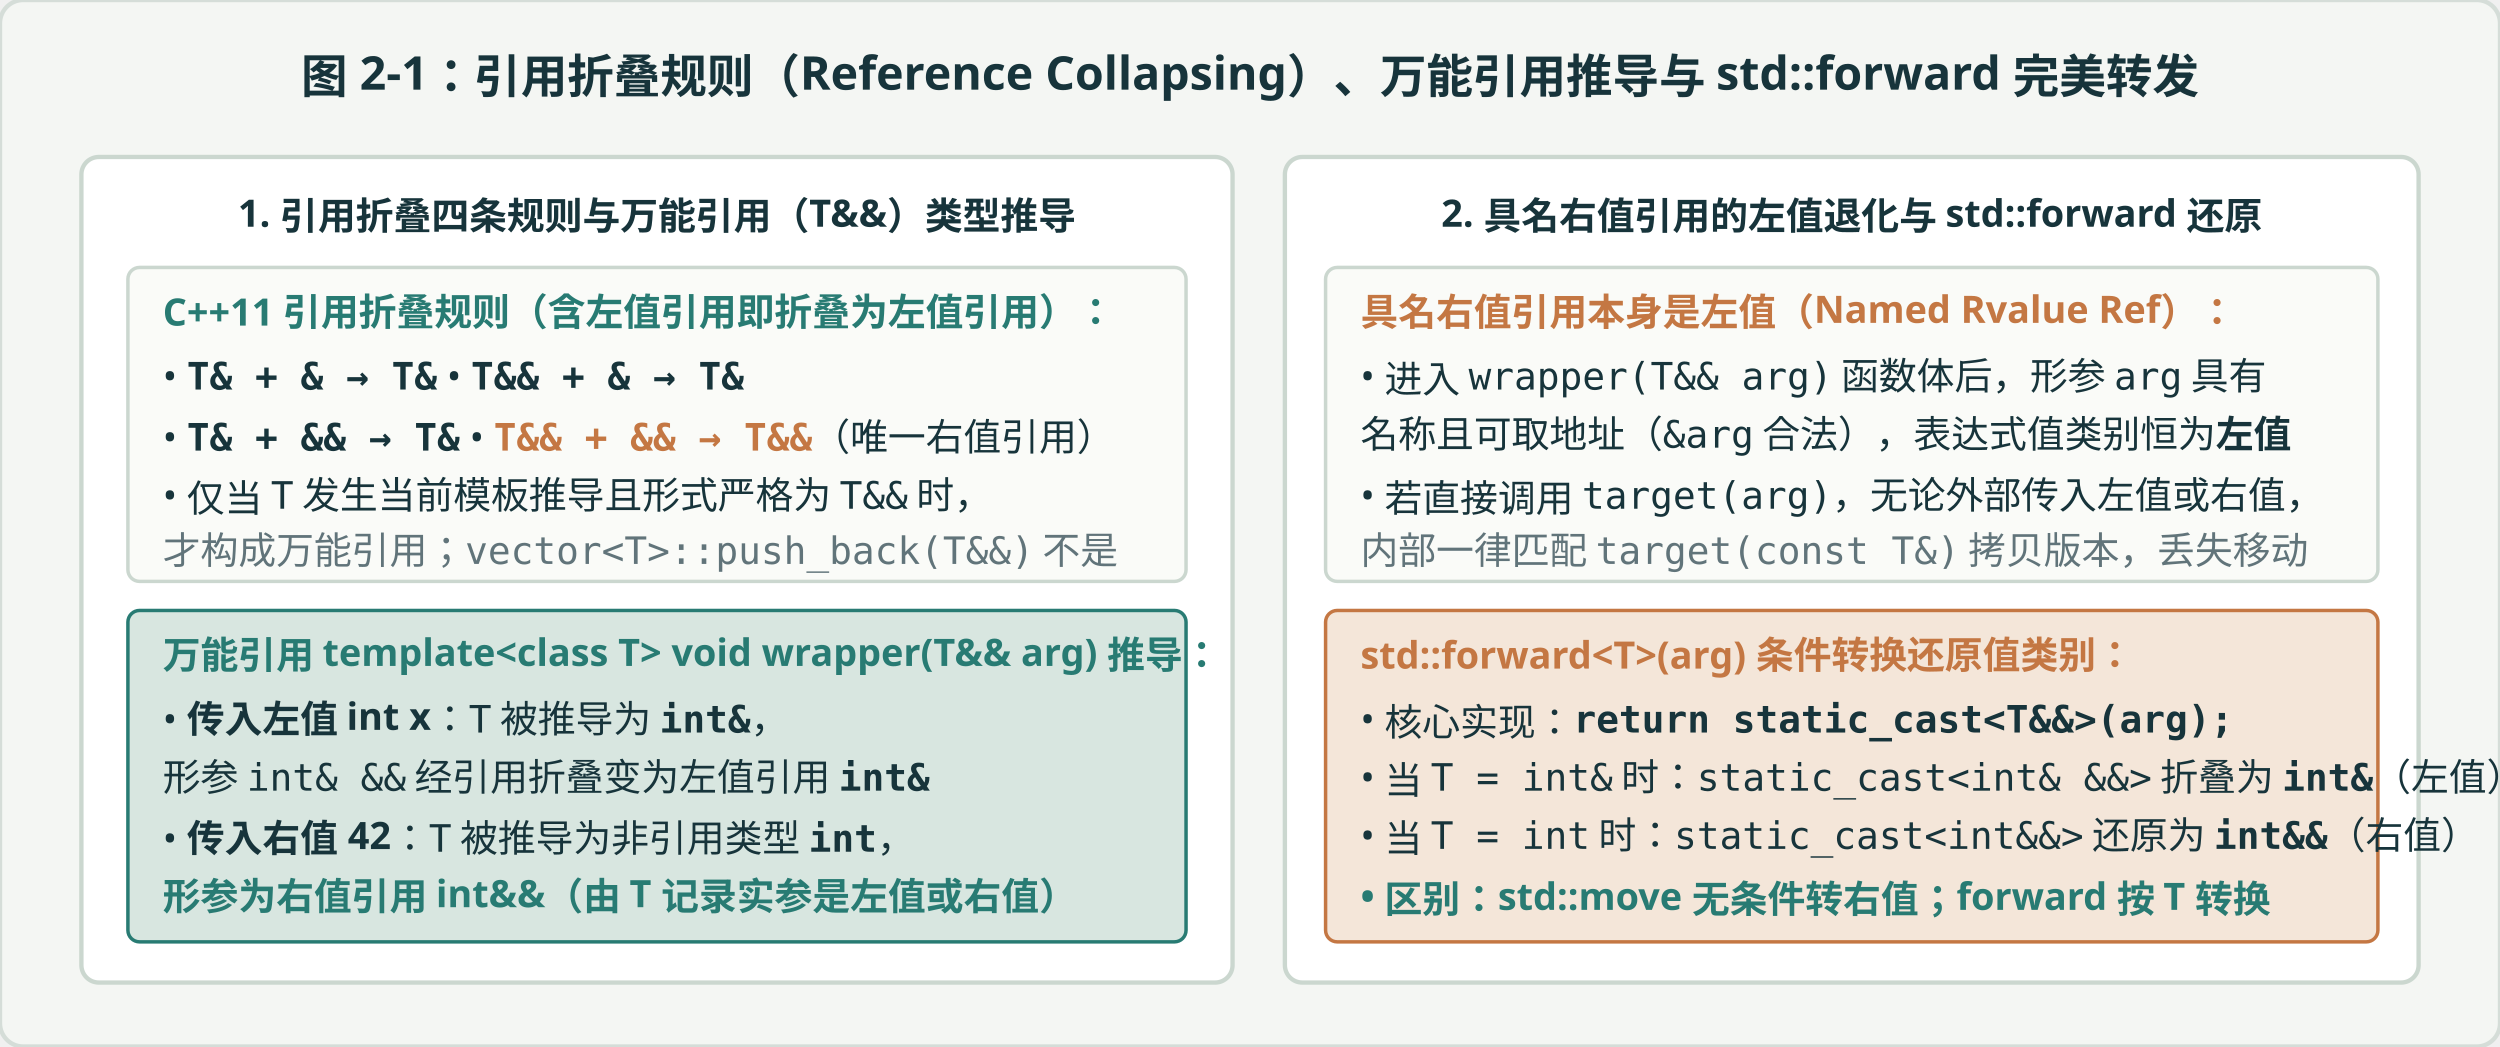
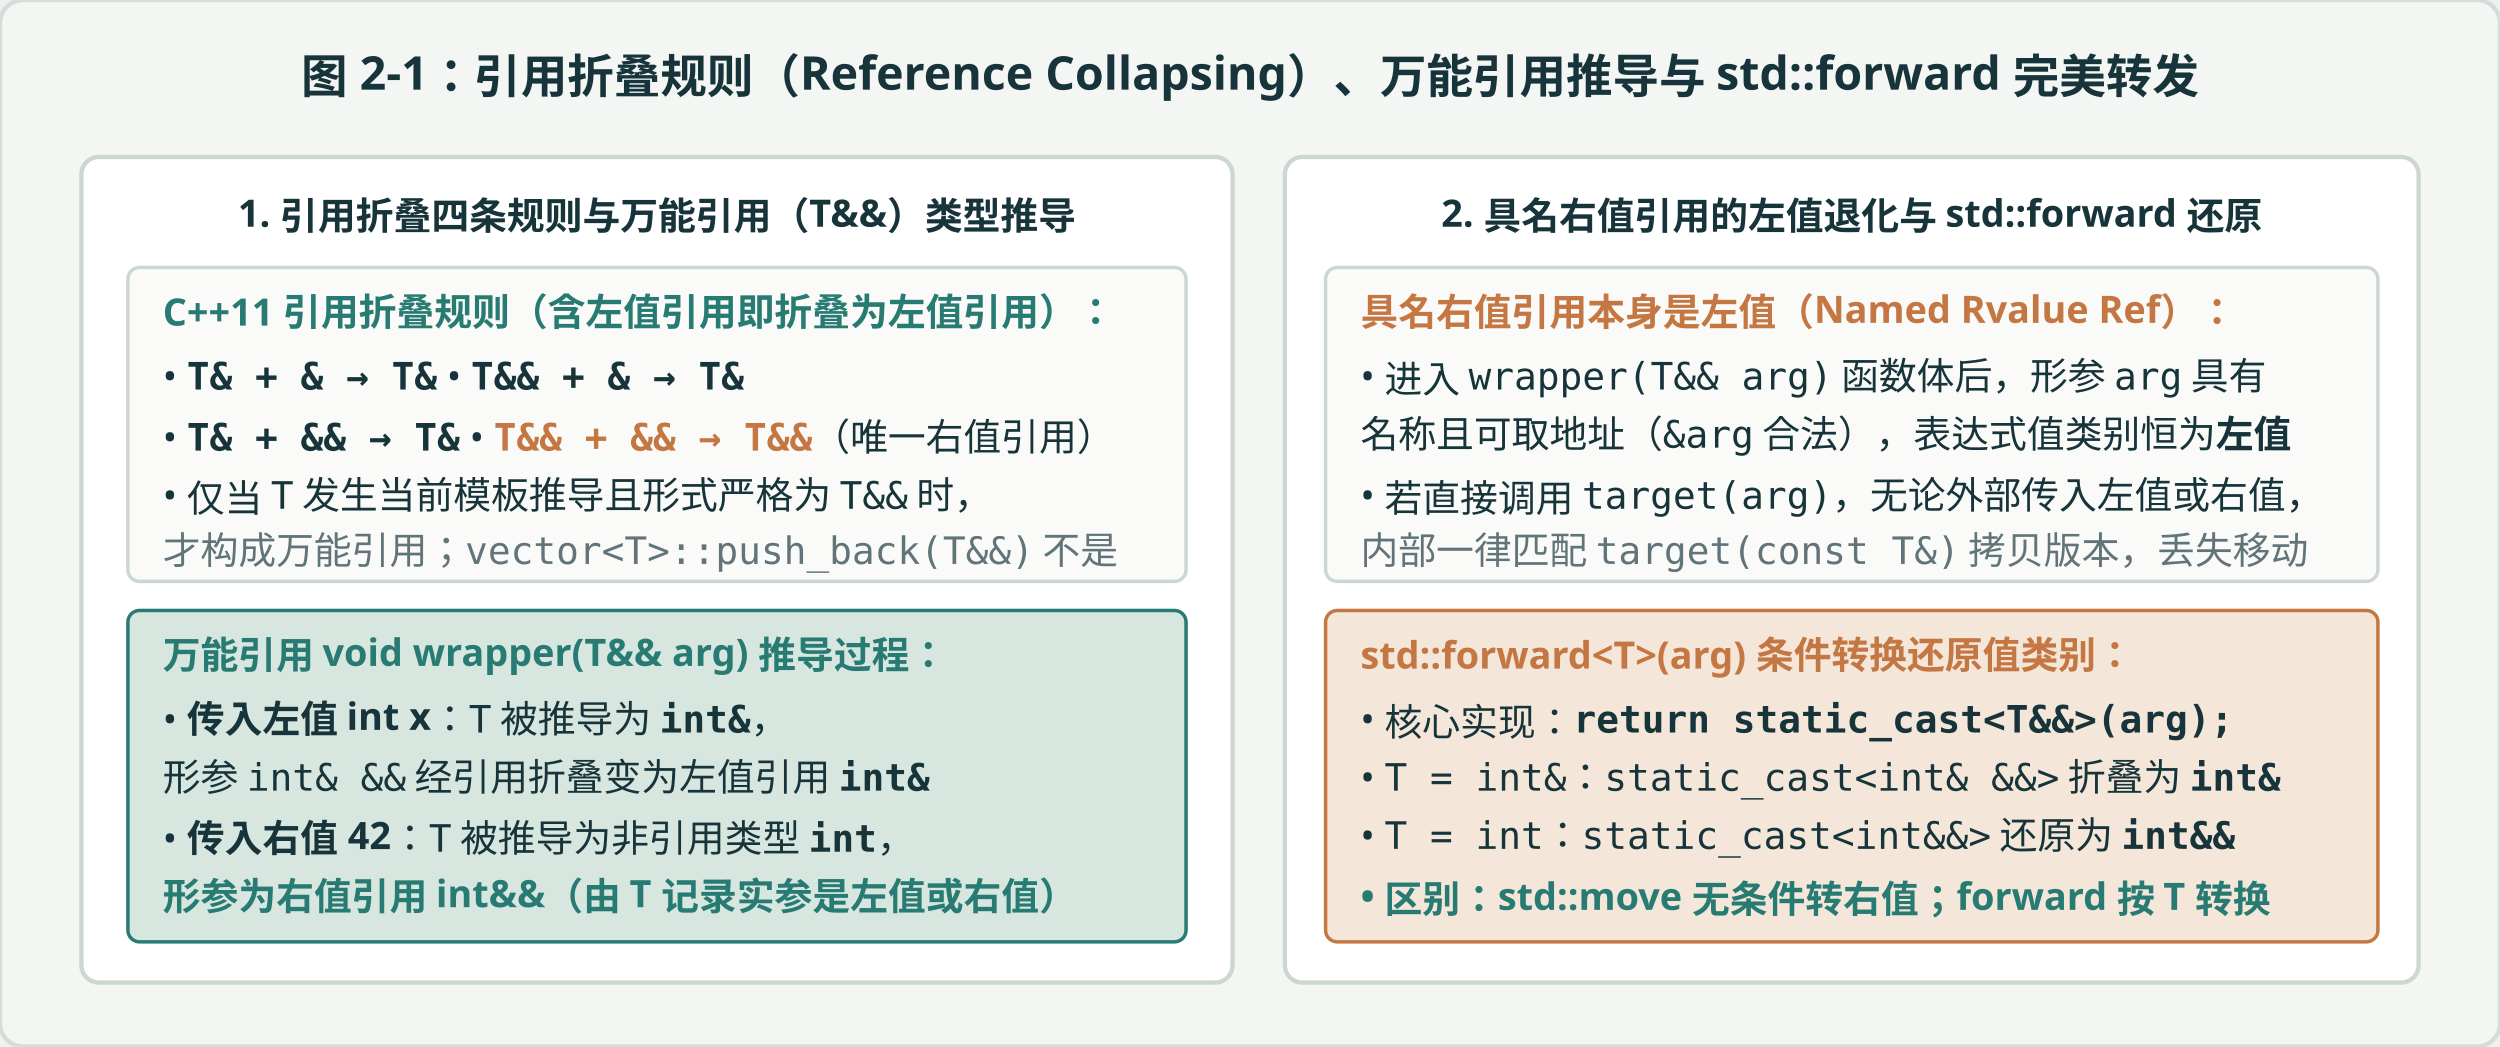
<svg xmlns="http://www.w3.org/2000/svg" viewBox="0 0 860 360" font-family="'Microsoft YaHei', 'Noto Sans SC', sans-serif">
  <rect width="860" height="360" rx="8" fill="#F4F6F3" stroke="#D5DDD8" stroke-width="1.5" />
  <text x="430" y="32" text-anchor="middle" font-size="16" font-weight="700" fill="#17343B">图 2-1：引用折叠规则（Reference Collapsing）、万能引用推导与 std::forward 完美转发</text>
  <rect x="28" y="54" width="396" height="284" rx="6" fill="#FFFFFF" stroke="#CBD7CF" stroke-width="1.5" />
  <text x="226" y="78" text-anchor="middle" font-size="13" font-weight="700" fill="#17343B">1. 引用折叠四条规则与万能引用（T&amp;&amp;）类型推导</text>
  <g font-size="13">
    <rect x="44" y="92" width="364" height="108" rx="4" fill="#FAFBF8" stroke="#CBD7CF" stroke-width="1.2" />
    <text x="56" y="112" fill="#287B73" font-weight="700">C++11 引用折叠规则（含左值引用即折叠为左值引用）：</text>
    <text x="56" y="134" fill="#17343B">• <tspan font-family="Consolas, monospace" font-weight="700">T&amp;  + &amp;  → T&amp;</tspan>      • <tspan font-family="Consolas, monospace" font-weight="700">T&amp;&amp; + &amp;  → T&amp;</tspan>
    </text>
    <text x="56" y="155" fill="#17343B">• <tspan font-family="Consolas, monospace" font-weight="700">T&amp;  + &amp;&amp; → T&amp;</tspan>      • <tspan font-family="Consolas, monospace" font-weight="700" fill="#C47743">T&amp;&amp; + &amp;&amp; → T&amp;&amp;</tspan>（唯一右值引用）</text>
    <text x="56" y="175" fill="#17343B">• 仅当 <tspan font-family="Consolas, monospace">T</tspan> 发生当前模板推导且形式严格为 <tspan font-family="Consolas, monospace">T&amp;&amp;</tspan> 时，</text>
    <text x="56" y="194" fill="#61747A">  才构成万能引用；<tspan font-family="Consolas, monospace">vector&lt;T&gt;::push_back(T&amp;&amp;)</tspan> 不是</text>
    <rect x="44" y="210" width="364" height="114" rx="4" fill="#D8E6E0" stroke="#287B73" stroke-width="1.2" />
-     <text x="56" y="230" fill="#287B73" font-weight="700">万能引用 template&lt;class T&gt; void wrapper(T&amp;&amp; arg) 推导：</text>
+     <text x="56" y="230" fill="#287B73" font-weight="700">万能引用 void wrapper(T&amp;&amp; arg) 推导过程：</text>
    <text x="56" y="252" fill="#17343B">• <tspan font-weight="700">传入左值 int x</tspan>：<tspan font-family="Consolas, monospace">T</tspan> 被推导为 <tspan font-weight="700" font-family="Consolas, monospace">int&amp;</tspan>，</text>
    <text x="56" y="272" fill="#17343B">  形参 <tspan font-family="Consolas, monospace">int&amp; &amp;&amp;</tspan> 经引用折叠变为左值引用 <tspan font-weight="700" font-family="Consolas, monospace">int&amp;</tspan>
    </text>
    <text x="56" y="293" fill="#17343B">• <tspan font-weight="700">传入右值 42</tspan>：<tspan font-family="Consolas, monospace">T</tspan> 被推导为非引用类型 <tspan font-weight="700" font-family="Consolas, monospace">int</tspan>，</text>
    <text x="56" y="313" fill="#287B73" font-weight="700">  形参为右值引用 int&amp;&amp;（由 T 记录实参是左值或右值）</text>
  </g>
  <rect x="442" y="54" width="390" height="284" rx="6" fill="#FFFFFF" stroke="#CBD7CF" stroke-width="1.5" />
  <text x="637" y="78" text-anchor="middle" font-size="13" font-weight="700" fill="#17343B">2. 具名右值引用的左值退化与 std::forward 还原</text>
  <g font-size="13">
    <rect x="456" y="92" width="362" height="108" rx="4" fill="#FAFBF8" stroke="#CBD7CF" stroke-width="1.2" />
    <text x="468" y="112" fill="#C47743" font-weight="700">具名右值引用本身是左值（Named Rvalue Ref）：</text>
    <text x="468" y="134" fill="#17343B">• 进入 <tspan font-family="Consolas, monospace">wrapper(T&amp;&amp; arg)</tspan> 函数体后，形参 <tspan font-family="Consolas, monospace">arg</tspan> 具有</text>
    <text x="468" y="154" fill="#17343B">  名称且可取地址（<tspan font-family="Consolas, monospace">&amp;arg</tspan> 合法），表达式值类别恒为<tspan font-weight="700">左值</tspan>
    </text>
    <text x="468" y="175" fill="#17343B">• 若直接调用 <tspan font-family="Consolas, monospace">target(arg)</tspan>，无论外部传入左值或右值，</text>
    <text x="468" y="194" fill="#61747A">  内部一律匹配 <tspan font-family="Consolas, monospace">target(const T&amp;)</tspan> 拷贝版本，丢失移动</text>
    <rect x="456" y="210" width="362" height="114" rx="4" fill="#F4E6D9" stroke="#C47743" stroke-width="1.2" />
    <text x="468" y="230" fill="#C47743" font-weight="700">std::forward&lt;T&gt;(arg) 条件转换还原值类别：</text>
    <text x="468" y="252" fill="#17343B">• 核心实现：<tspan font-weight="700" font-family="Consolas, monospace">return static_cast&lt;T&amp;&amp;&gt;(arg);</tspan>
    </text>
-     <text x="468" y="272" fill="#17343B">• 当 <tspan font-family="Consolas, monospace">T = int&amp;</tspan> 时：<tspan font-family="Consolas, monospace">static_cast&lt;int&amp; &amp;&amp;&gt;</tspan> 折叠为 <tspan font-weight="700" font-family="Consolas, monospace">int&amp;</tspan>（左值）</text>
-     <text x="468" y="292" fill="#17343B">• 当 <tspan font-family="Consolas, monospace">T = int</tspan> 时：<tspan font-family="Consolas, monospace">static_cast&lt;int&amp;&amp;&gt;</tspan> 还原为 <tspan font-weight="700" font-family="Consolas, monospace">int&amp;&amp;</tspan>（右值）</text>
+     <text x="468" y="272" fill="#17343B">• <tspan font-family="Consolas, monospace">T = int&amp;</tspan>：<tspan font-family="Consolas, monospace">static_cast&lt;int&amp; &amp;&amp;&gt;</tspan> 折叠为 <tspan font-weight="700" font-family="Consolas, monospace">int&amp;</tspan>
+     </text>
+     <text x="468" y="292" fill="#17343B">• <tspan font-family="Consolas, monospace">T = int</tspan>：<tspan font-family="Consolas, monospace">static_cast&lt;int&amp;&amp;&gt;</tspan> 还原为 <tspan font-weight="700" font-family="Consolas, monospace">int&amp;&amp;</tspan>
+     </text>
    <text x="468" y="313" fill="#287B73" font-weight="700">• 区别：std::move 无条件转右值；forward 按 T 转换</text>
  </g>
</svg>
